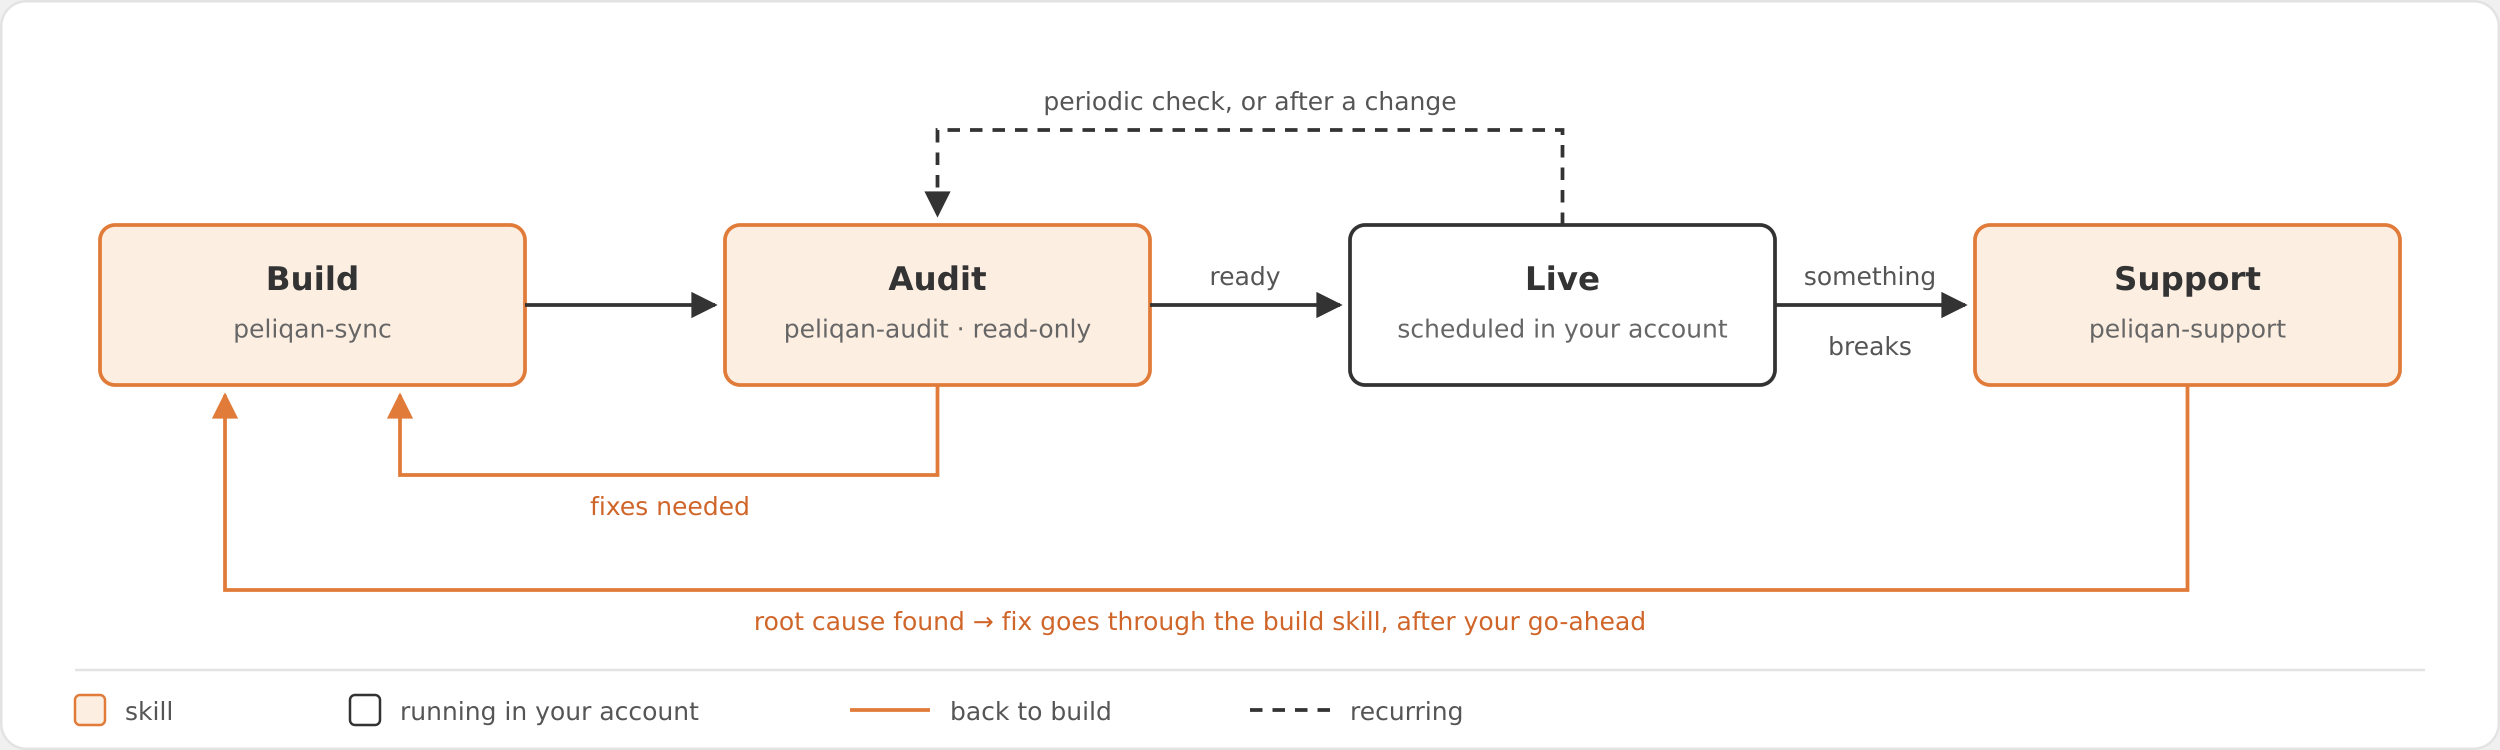
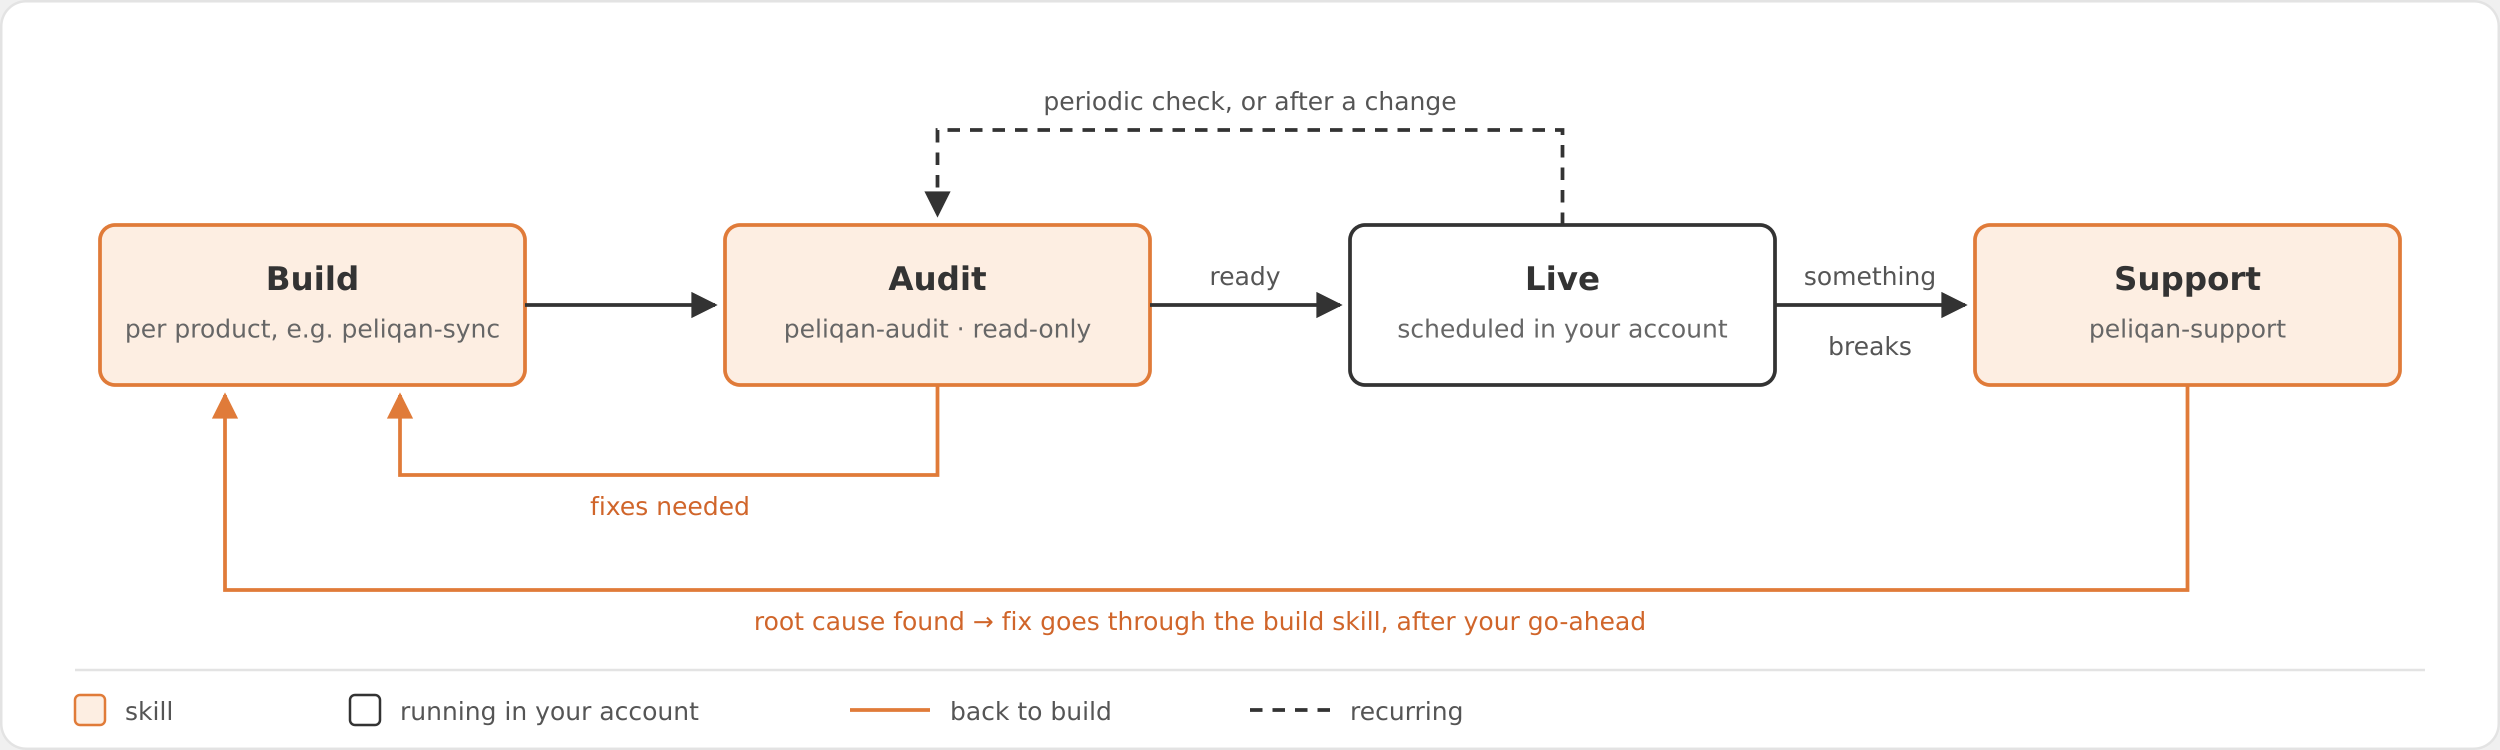
<svg xmlns="http://www.w3.org/2000/svg" viewBox="0 0 1000 300" width="1000" height="300" font-family="DejaVu Sans, Verdana, Segoe UI, Helvetica, Arial, sans-serif">
  <defs>
    <marker id="ah" viewBox="0 0 10 10" refX="9" refY="5" markerWidth="7" markerHeight="7" orient="auto-start-reverse">
      <path d="M0,0 L10,5 L0,10 z" fill="#333" />
    </marker>
    <marker id="ao" viewBox="0 0 10 10" refX="9" refY="5" markerWidth="7" markerHeight="7" orient="auto-start-reverse">
      <path d="M0,0 L10,5 L0,10 z" fill="#E07B39" />
    </marker>
  </defs>
  <rect x="0.5" y="0.5" width="999" height="299" rx="10" fill="#FFFFFF" stroke="#E3E3E3" />
  <rect x="40" y="90" width="170" height="64" rx="6" fill="#FDEEE2" stroke="#E07B39" stroke-width="1.5" />
  <text x="125" y="116" fill="#333" font-size="13px" font-weight="bold" text-anchor="middle">Build</text>
-   <text x="125" y="135" fill="#666" font-size="10px" text-anchor="middle">peliqan-sync</text>
+   <text x="125" y="135" fill="#666" font-size="10px" text-anchor="middle">per product, e.g. peliqan-sync</text>
  <rect x="290" y="90" width="170" height="64" rx="6" fill="#FDEEE2" stroke="#E07B39" stroke-width="1.5" />
  <text x="375" y="116" fill="#333" font-size="13px" font-weight="bold" text-anchor="middle">Audit</text>
  <text x="375" y="135" fill="#666" font-size="10px" text-anchor="middle">peliqan-audit · read-only</text>
  <rect x="540" y="90" width="170" height="64" rx="6" fill="#FFFFFF" stroke="#333" stroke-width="1.5" />
  <text x="625" y="116" fill="#333" font-size="13px" font-weight="bold" text-anchor="middle">Live</text>
  <text x="625" y="135" fill="#666" font-size="10px" text-anchor="middle">scheduled in your account</text>
  <rect x="790" y="90" width="170" height="64" rx="6" fill="#FDEEE2" stroke="#E07B39" stroke-width="1.5" />
  <text x="875" y="116" fill="#333" font-size="13px" font-weight="bold" text-anchor="middle">Support</text>
  <text x="875" y="135" fill="#666" font-size="10px" text-anchor="middle">peliqan-support</text>
  <path d="M210,122 H286" stroke="#333" stroke-width="1.5" marker-end="url(#ah)" />
  <path d="M460,122 H536" stroke="#333" stroke-width="1.5" marker-end="url(#ah)" />
  <text x="498" y="114" fill="#555" font-size="10px" text-anchor="middle">ready</text>
  <path d="M710,122 H786" stroke="#333" stroke-width="1.5" marker-end="url(#ah)" />
  <text x="748" y="114" fill="#555" font-size="10px" text-anchor="middle">something</text>
  <text x="748" y="142" fill="#555" font-size="10px" text-anchor="middle">breaks</text>
  <path d="M625,90 V52 H375 V86" stroke="#333" stroke-width="1.5" stroke-dasharray="5 4" fill="none" marker-end="url(#ah)" />
  <text x="500" y="44" fill="#555" font-size="10px" text-anchor="middle">periodic check, or after a change</text>
  <path d="M375,154 V190 H160 V158" stroke="#E07B39" stroke-width="1.5" fill="none" marker-end="url(#ao)" />
  <text x="268" y="206" fill="#D0652A" font-size="10px" text-anchor="middle">fixes needed</text>
  <path d="M875,154 V236 H90 V158" stroke="#E07B39" stroke-width="1.5" fill="none" marker-end="url(#ao)" />
  <text x="480" y="252" fill="#D0652A" font-size="10px" text-anchor="middle">root cause found → fix goes through the build skill, after your go-ahead</text>
  <path d="M30,268 H970" stroke="#E3E3E3" />
  <rect x="30" y="278" width="12" height="12" rx="2" fill="#FDEEE2" stroke="#E07B39" />
  <text x="50" y="288" fill="#555" font-size="10px">skill</text>
  <rect x="140" y="278" width="12" height="12" rx="2" fill="#FFFFFF" stroke="#333" />
  <text x="160" y="288" fill="#555" font-size="10px">running in your account</text>
  <path d="M340,284 H372" stroke="#E07B39" stroke-width="1.5" />
  <text x="380" y="288" fill="#555" font-size="10px">back to build</text>
  <path d="M500,284 H532" stroke="#333" stroke-width="1.5" stroke-dasharray="5 4" />
  <text x="540" y="288" fill="#555" font-size="10px">recurring</text>
</svg>
